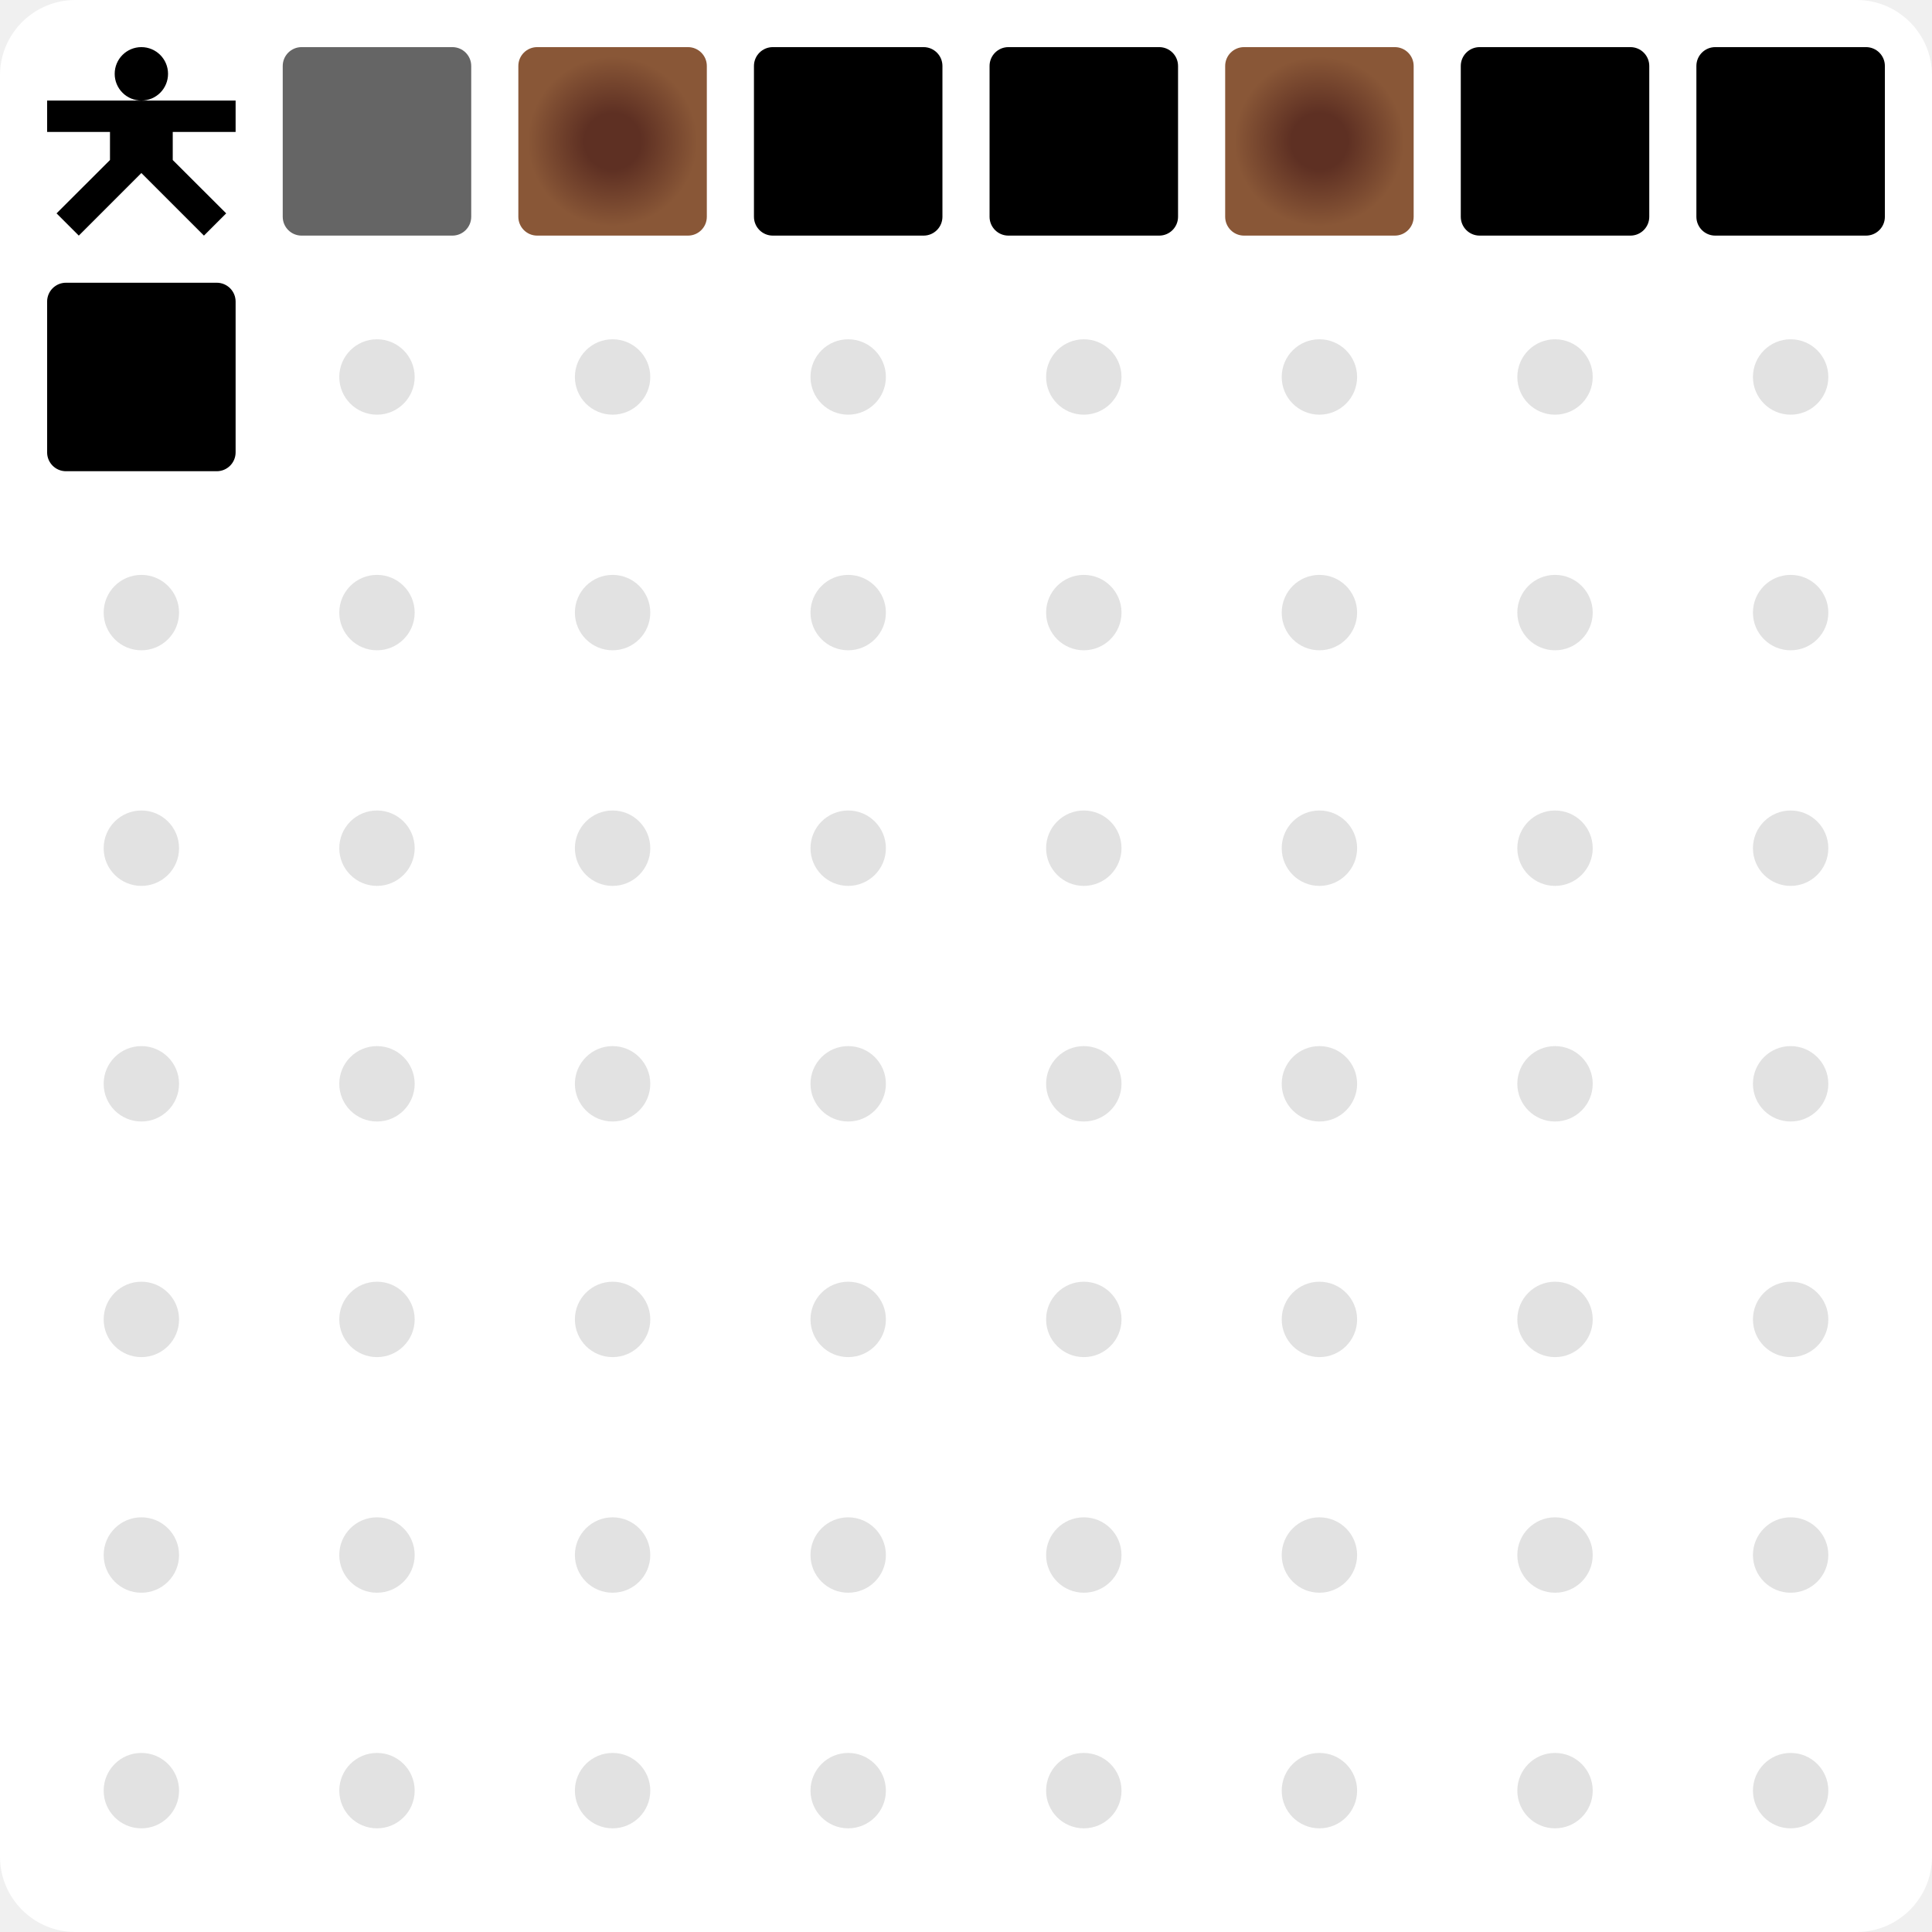
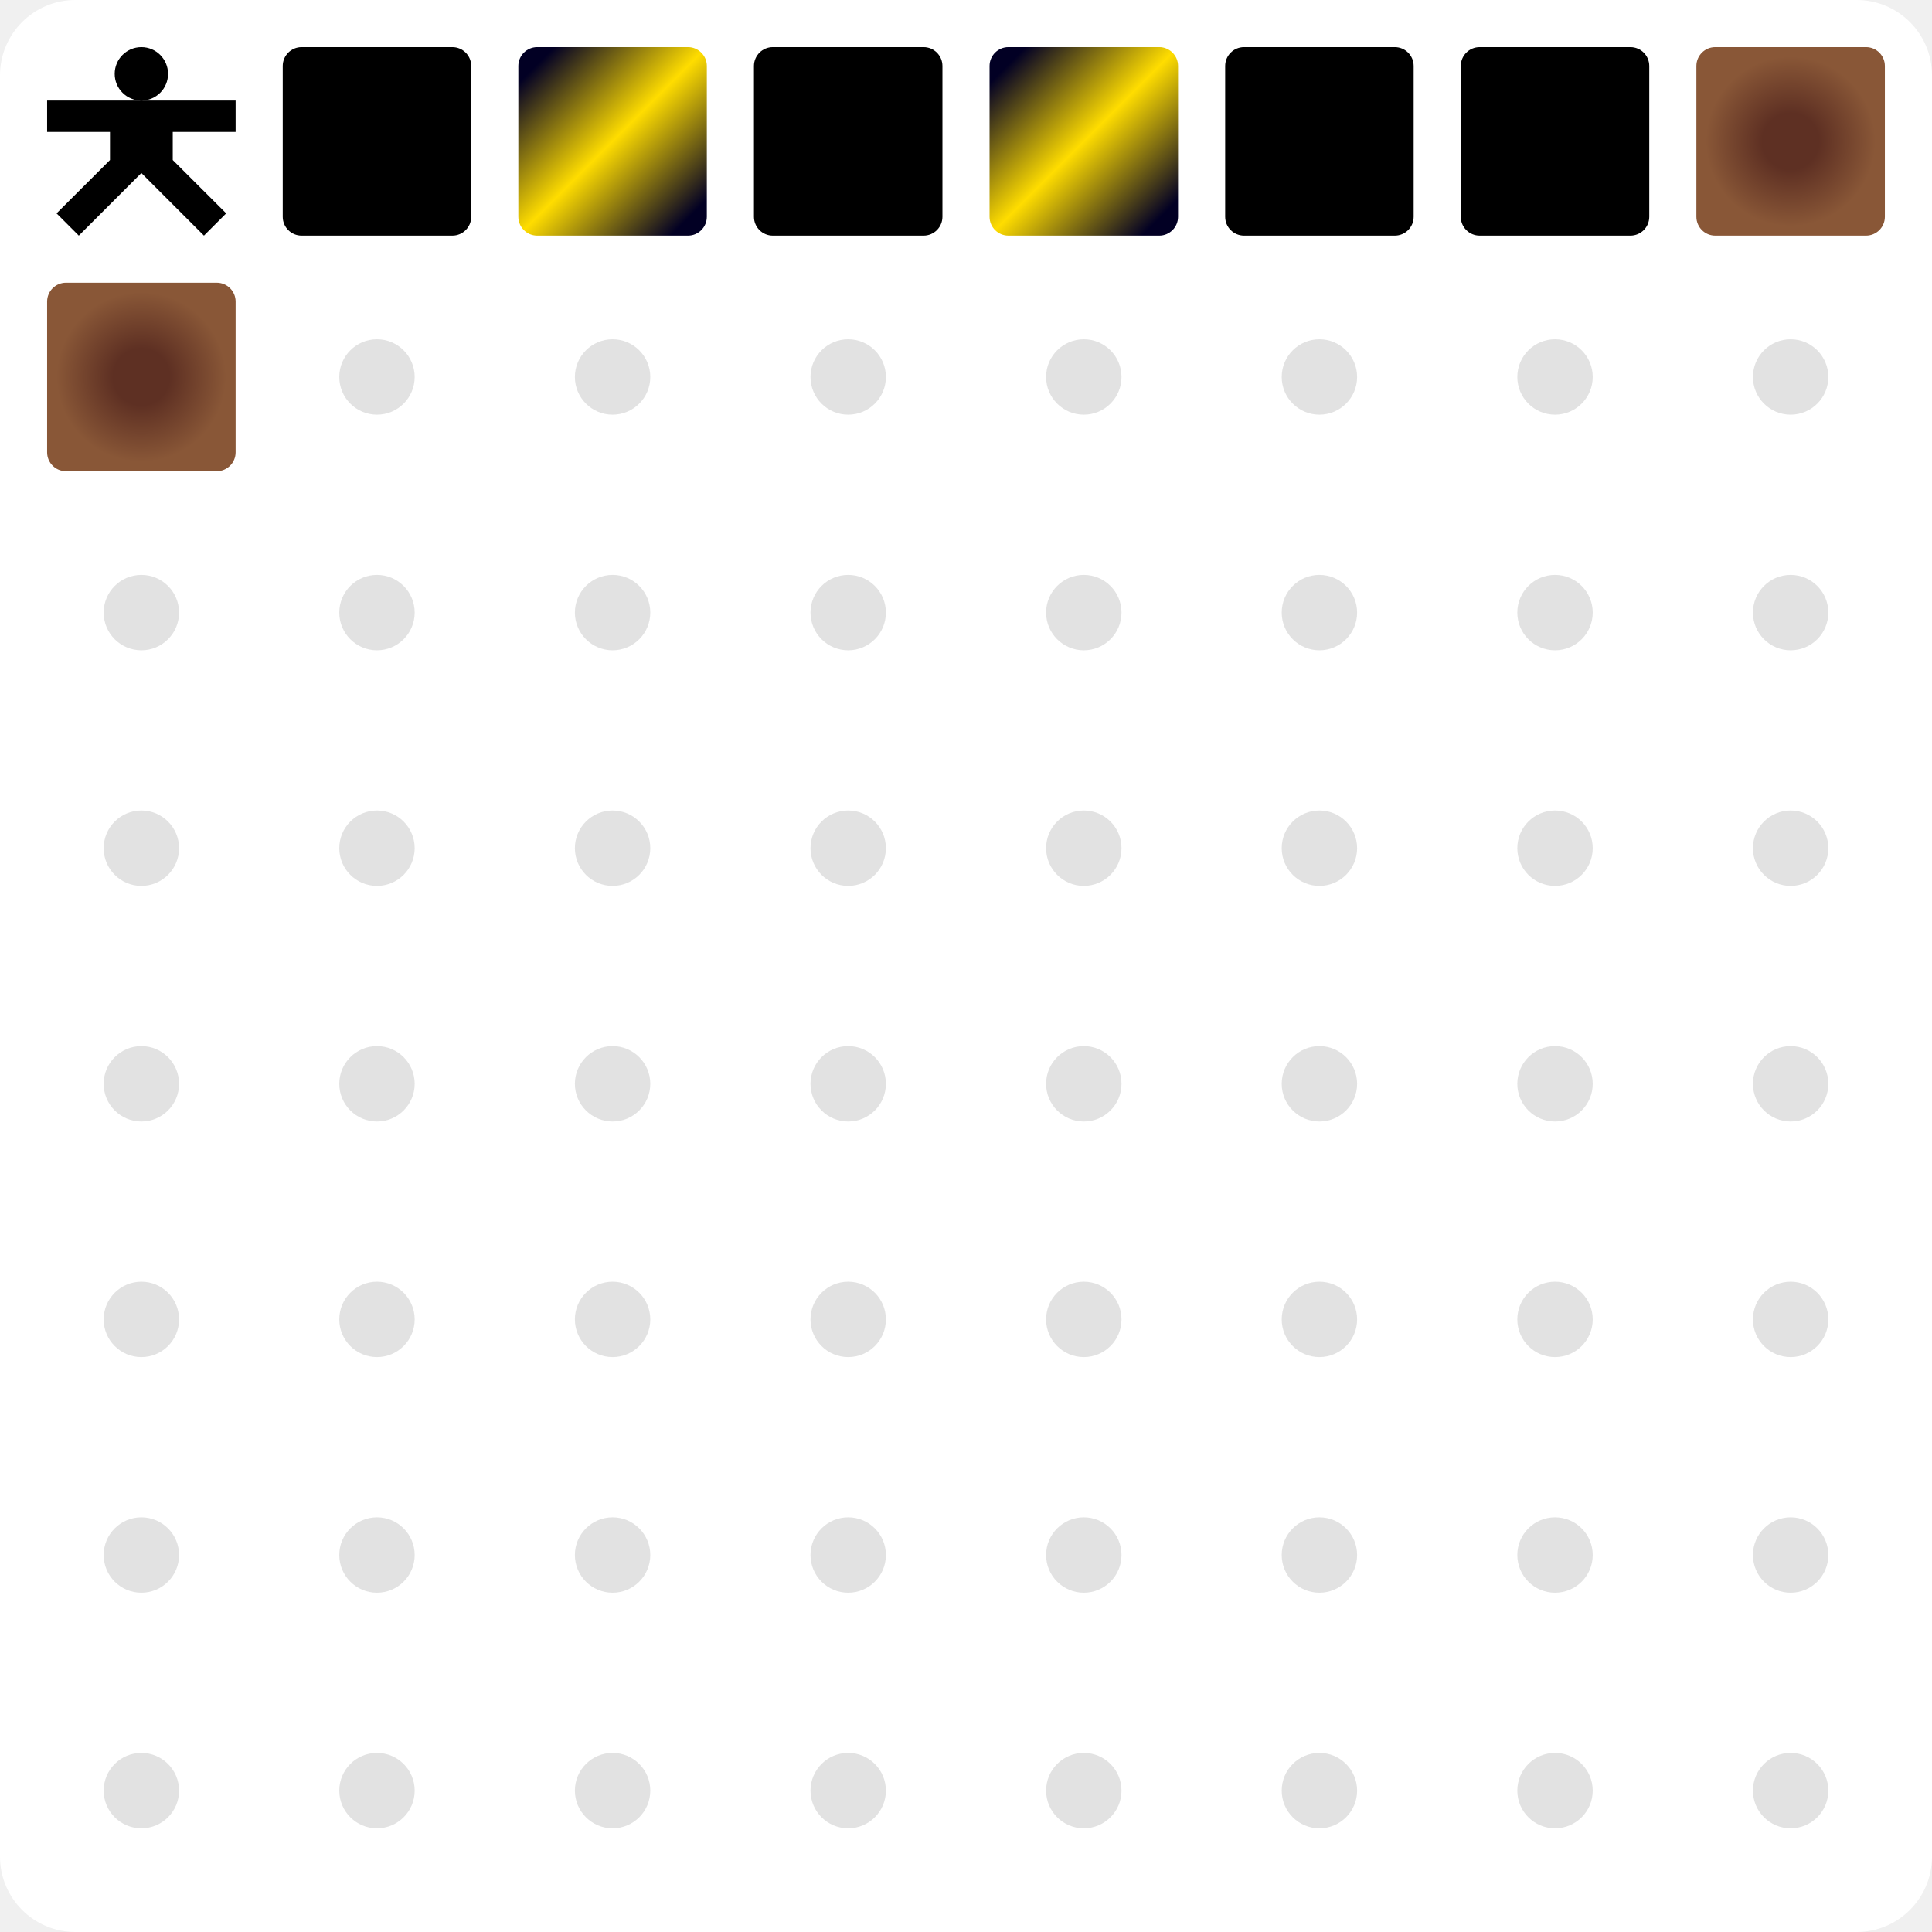
<svg xmlns="http://www.w3.org/2000/svg" viewBox="0 0 205 205" width="100%" height="100%">
  <defs>
    <g id="char-base">
      <path d="M10 0a2.83 2.83 0 0 0-2.83 2.83A2.83 2.83 0 0 0 10 5.67a2.83 2.83 0 0 0 2.83-2.84A2.83 2.83 0 0 0 10 0m0 5.67H0V9h6.67v2.98L1 17.64 3.36 20 10 13.36 16.64 20 19 17.64l-5.67-5.66V9H20V5.67h-6.67z" />
    </g>
    <g id="tile-base">
      <path d="M2 0a2 2 0 0 0-2 2v16a2 2 0 0 0 2 2h16a2 2 0 0 0 2-2V2a2 2 0 0 0-2-2Z" />
    </g>
    <g id="tile-hidden">
      <circle cx="10" cy="10" r="4" />
    </g>
    <radialGradient id="gradient-dirt" cx="50%" cy="50%" r="50%">
      <stop offset="30%" stop-color="#5e3023" />
      <stop offset="90%" stop-color="#895737" />
    </radialGradient>
    <linearGradient id="gradient-gold" x1="5%" y1="5%" x2="95%" y2="95%">
      <stop offset="5%" stop-color="#020024" />
      <stop offset="50%" stop-color="#ffdd00" />
      <stop offset="95%" stop-color="#020024" />
    </linearGradient>
  </defs>
  <style>
.variant-dirt {
	/*fill: #5e3023;*/
	fill: url("#gradient-dirt");
}

.variant-gold {
	/*fill: #020024;*/
	fill: url("#gradient-gold");
}

.variant-broken {
	clip-path: polygon(
		0% 0%,
		0% 100%,
		53% 100%,
		38% 83%,
		49% 33%,
		38% 0%,
		47% 0%,
		60% 23%,
		49% 74%,
		59% 100%,
		100% 100%,
		100% 0%
	);
	fill: #656565;
}

.effect-negative {
	stroke: #000000;
	stroke-width: 1;
}

.effect-shiny {
	stroke: #ffd700;
	stroke-width: 1;
}

.effect-hot {
	stroke: #dc143c;
	stroke-width: 1;
}

.effect-cold {
	stroke: #f0ffff;
	stroke-width: 1;
}

.effect-wet {
	stroke: #00008b;
	stroke-width: 1;
}

+ @keyframes player-sway {
+ 	0%, 100% {
+ 		transform: rotate(-15deg);
+ 	}
+ 	50% {
+ 		transform: rotate(15deg);
+ 	}
+ }
+ 
+ .player {
+ 	transform-box: fill-box;
+ 	transform-origin: center;
+ 	animation: player-sway 8s ease-in-out infinite;
+ }
+ 

.bg {
	fill: #ffffff;
}

.fg {
	fill: #000000;
}

.accent {
	fill: #e2e2e2;
}
</style>
  <rect width="205" height="205" rx="8" ry="8" class="bg" />
  <g class="grid-cell" transform="translate(5, 5)">
-     <use href="#char-base" class="fg" />
+     <use href="#char-base" class="player fg" />
  </g>
  <g class="grid-cell" transform="translate(30, 5)">
-     <use href="#tile-base" class="variant-broken" />
+     <use href="#tile-base" class="fg" />
  </g>
  <g class="grid-cell" transform="translate(55, 5)">
+     <use href="#tile-base" class="variant-gold" />
+   </g>
+   <g class="grid-cell" transform="translate(80, 5)">
+     <use href="#tile-base" class="fg" />
+   </g>
+   <g class="grid-cell" transform="translate(105, 5)">
+     <use href="#tile-base" class="variant-gold" />
+   </g>
+   <g class="grid-cell" transform="translate(130, 5)">
+     <use href="#tile-base" class="fg" />
+   </g>
+   <g class="grid-cell" transform="translate(155, 5)">
+     <use href="#tile-base" class="fg" />
+   </g>
+   <g class="grid-cell" transform="translate(180, 5)">
    <use href="#tile-base" class="variant-dirt" />
  </g>
-   <g class="grid-cell" transform="translate(80, 5)">
-     <use href="#tile-base" class="fg" />
-   </g>
-   <g class="grid-cell" transform="translate(105, 5)">
-     <use href="#tile-base" class="fg" />
-   </g>
-   <g class="grid-cell" transform="translate(130, 5)">
+   <g class="grid-cell" transform="translate(5, 30)">
    <use href="#tile-base" class="variant-dirt" />
  </g>
-   <g class="grid-cell" transform="translate(155, 5)">
-     <use href="#tile-base" class="fg" />
-   </g>
-   <g class="grid-cell" transform="translate(180, 5)">
-     <use href="#tile-base" class="fg" />
-   </g>
-   <g class="grid-cell" transform="translate(5, 30)">
-     <use href="#tile-base" class="fg" />
-   </g>
  <g class="grid-cell" transform="translate(30, 30)">
    <use href="#tile-hidden" class="accent" />
  </g>
  <g class="grid-cell" transform="translate(55, 30)">
    <use href="#tile-hidden" class="accent" />
  </g>
  <g class="grid-cell" transform="translate(80, 30)">
    <use href="#tile-hidden" class="accent" />
  </g>
  <g class="grid-cell" transform="translate(105, 30)">
    <use href="#tile-hidden" class="accent" />
  </g>
  <g class="grid-cell" transform="translate(130, 30)">
    <use href="#tile-hidden" class="accent" />
  </g>
  <g class="grid-cell" transform="translate(155, 30)">
    <use href="#tile-hidden" class="accent" />
  </g>
  <g class="grid-cell" transform="translate(180, 30)">
    <use href="#tile-hidden" class="accent" />
  </g>
  <g class="grid-cell" transform="translate(5, 55)">
    <use href="#tile-hidden" class="accent" />
  </g>
  <g class="grid-cell" transform="translate(30, 55)">
    <use href="#tile-hidden" class="accent" />
  </g>
  <g class="grid-cell" transform="translate(55, 55)">
    <use href="#tile-hidden" class="accent" />
  </g>
  <g class="grid-cell" transform="translate(80, 55)">
    <use href="#tile-hidden" class="accent" />
  </g>
  <g class="grid-cell" transform="translate(105, 55)">
    <use href="#tile-hidden" class="accent" />
  </g>
  <g class="grid-cell" transform="translate(130, 55)">
    <use href="#tile-hidden" class="accent" />
  </g>
  <g class="grid-cell" transform="translate(155, 55)">
    <use href="#tile-hidden" class="accent" />
  </g>
  <g class="grid-cell" transform="translate(180, 55)">
    <use href="#tile-hidden" class="accent" />
  </g>
  <g class="grid-cell" transform="translate(5, 80)">
    <use href="#tile-hidden" class="accent" />
  </g>
  <g class="grid-cell" transform="translate(30, 80)">
    <use href="#tile-hidden" class="accent" />
  </g>
  <g class="grid-cell" transform="translate(55, 80)">
    <use href="#tile-hidden" class="accent" />
  </g>
  <g class="grid-cell" transform="translate(80, 80)">
    <use href="#tile-hidden" class="accent" />
  </g>
  <g class="grid-cell" transform="translate(105, 80)">
    <use href="#tile-hidden" class="accent" />
  </g>
  <g class="grid-cell" transform="translate(130, 80)">
    <use href="#tile-hidden" class="accent" />
  </g>
  <g class="grid-cell" transform="translate(155, 80)">
    <use href="#tile-hidden" class="accent" />
  </g>
  <g class="grid-cell" transform="translate(180, 80)">
    <use href="#tile-hidden" class="accent" />
  </g>
  <g class="grid-cell" transform="translate(5, 105)">
    <use href="#tile-hidden" class="accent" />
  </g>
  <g class="grid-cell" transform="translate(30, 105)">
    <use href="#tile-hidden" class="accent" />
  </g>
  <g class="grid-cell" transform="translate(55, 105)">
    <use href="#tile-hidden" class="accent" />
  </g>
  <g class="grid-cell" transform="translate(80, 105)">
    <use href="#tile-hidden" class="accent" />
  </g>
  <g class="grid-cell" transform="translate(105, 105)">
    <use href="#tile-hidden" class="accent" />
  </g>
  <g class="grid-cell" transform="translate(130, 105)">
    <use href="#tile-hidden" class="accent" />
  </g>
  <g class="grid-cell" transform="translate(155, 105)">
    <use href="#tile-hidden" class="accent" />
  </g>
  <g class="grid-cell" transform="translate(180, 105)">
    <use href="#tile-hidden" class="accent" />
  </g>
  <g class="grid-cell" transform="translate(5, 130)">
    <use href="#tile-hidden" class="accent" />
  </g>
  <g class="grid-cell" transform="translate(30, 130)">
    <use href="#tile-hidden" class="accent" />
  </g>
  <g class="grid-cell" transform="translate(55, 130)">
    <use href="#tile-hidden" class="accent" />
  </g>
  <g class="grid-cell" transform="translate(80, 130)">
    <use href="#tile-hidden" class="accent" />
  </g>
  <g class="grid-cell" transform="translate(105, 130)">
    <use href="#tile-hidden" class="accent" />
  </g>
  <g class="grid-cell" transform="translate(130, 130)">
    <use href="#tile-hidden" class="accent" />
  </g>
  <g class="grid-cell" transform="translate(155, 130)">
    <use href="#tile-hidden" class="accent" />
  </g>
  <g class="grid-cell" transform="translate(180, 130)">
    <use href="#tile-hidden" class="accent" />
  </g>
  <g class="grid-cell" transform="translate(5, 155)">
    <use href="#tile-hidden" class="accent" />
  </g>
  <g class="grid-cell" transform="translate(30, 155)">
    <use href="#tile-hidden" class="accent" />
  </g>
  <g class="grid-cell" transform="translate(55, 155)">
    <use href="#tile-hidden" class="accent" />
  </g>
  <g class="grid-cell" transform="translate(80, 155)">
    <use href="#tile-hidden" class="accent" />
  </g>
  <g class="grid-cell" transform="translate(105, 155)">
    <use href="#tile-hidden" class="accent" />
  </g>
  <g class="grid-cell" transform="translate(130, 155)">
    <use href="#tile-hidden" class="accent" />
  </g>
  <g class="grid-cell" transform="translate(155, 155)">
    <use href="#tile-hidden" class="accent" />
  </g>
  <g class="grid-cell" transform="translate(180, 155)">
    <use href="#tile-hidden" class="accent" />
  </g>
  <g class="grid-cell" transform="translate(5, 180)">
    <use href="#tile-hidden" class="accent" />
  </g>
  <g class="grid-cell" transform="translate(30, 180)">
    <use href="#tile-hidden" class="accent" />
  </g>
  <g class="grid-cell" transform="translate(55, 180)">
    <use href="#tile-hidden" class="accent" />
  </g>
  <g class="grid-cell" transform="translate(80, 180)">
    <use href="#tile-hidden" class="accent" />
  </g>
  <g class="grid-cell" transform="translate(105, 180)">
    <use href="#tile-hidden" class="accent" />
  </g>
  <g class="grid-cell" transform="translate(130, 180)">
    <use href="#tile-hidden" class="accent" />
  </g>
  <g class="grid-cell" transform="translate(155, 180)">
    <use href="#tile-hidden" class="accent" />
  </g>
  <g class="grid-cell" transform="translate(180, 180)">
    <use href="#tile-hidden" class="accent" />
  </g>
</svg>
